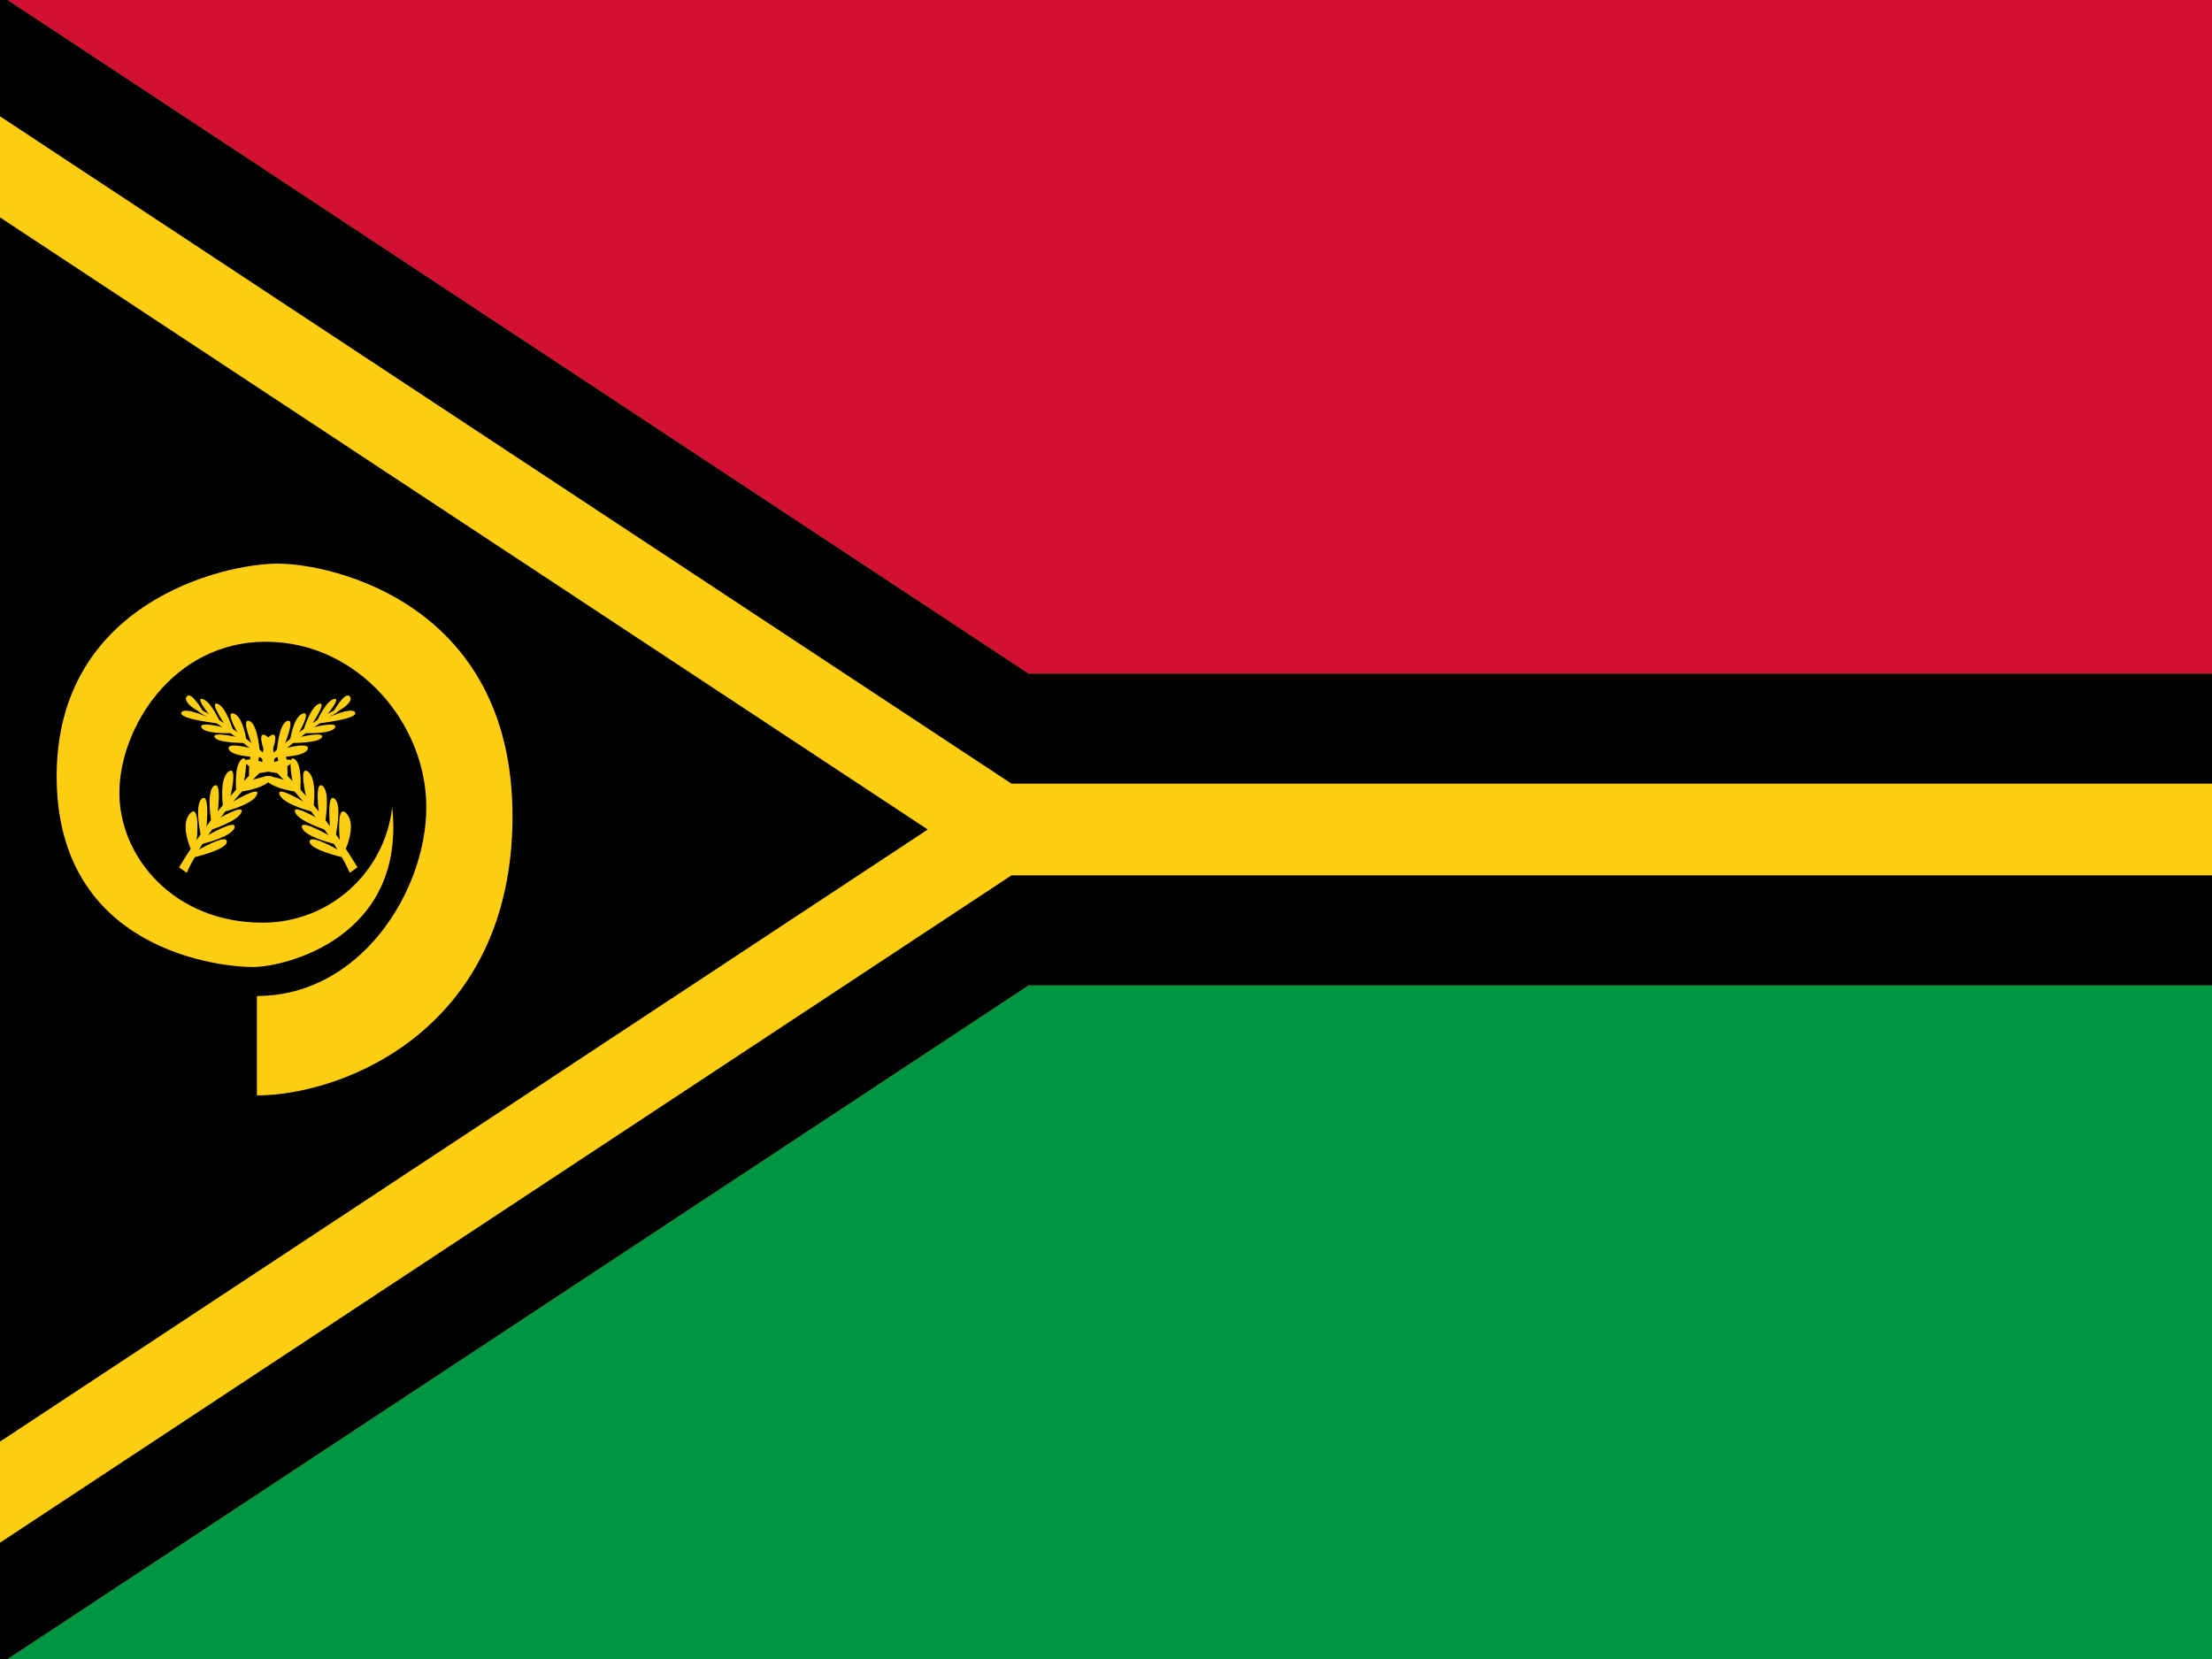
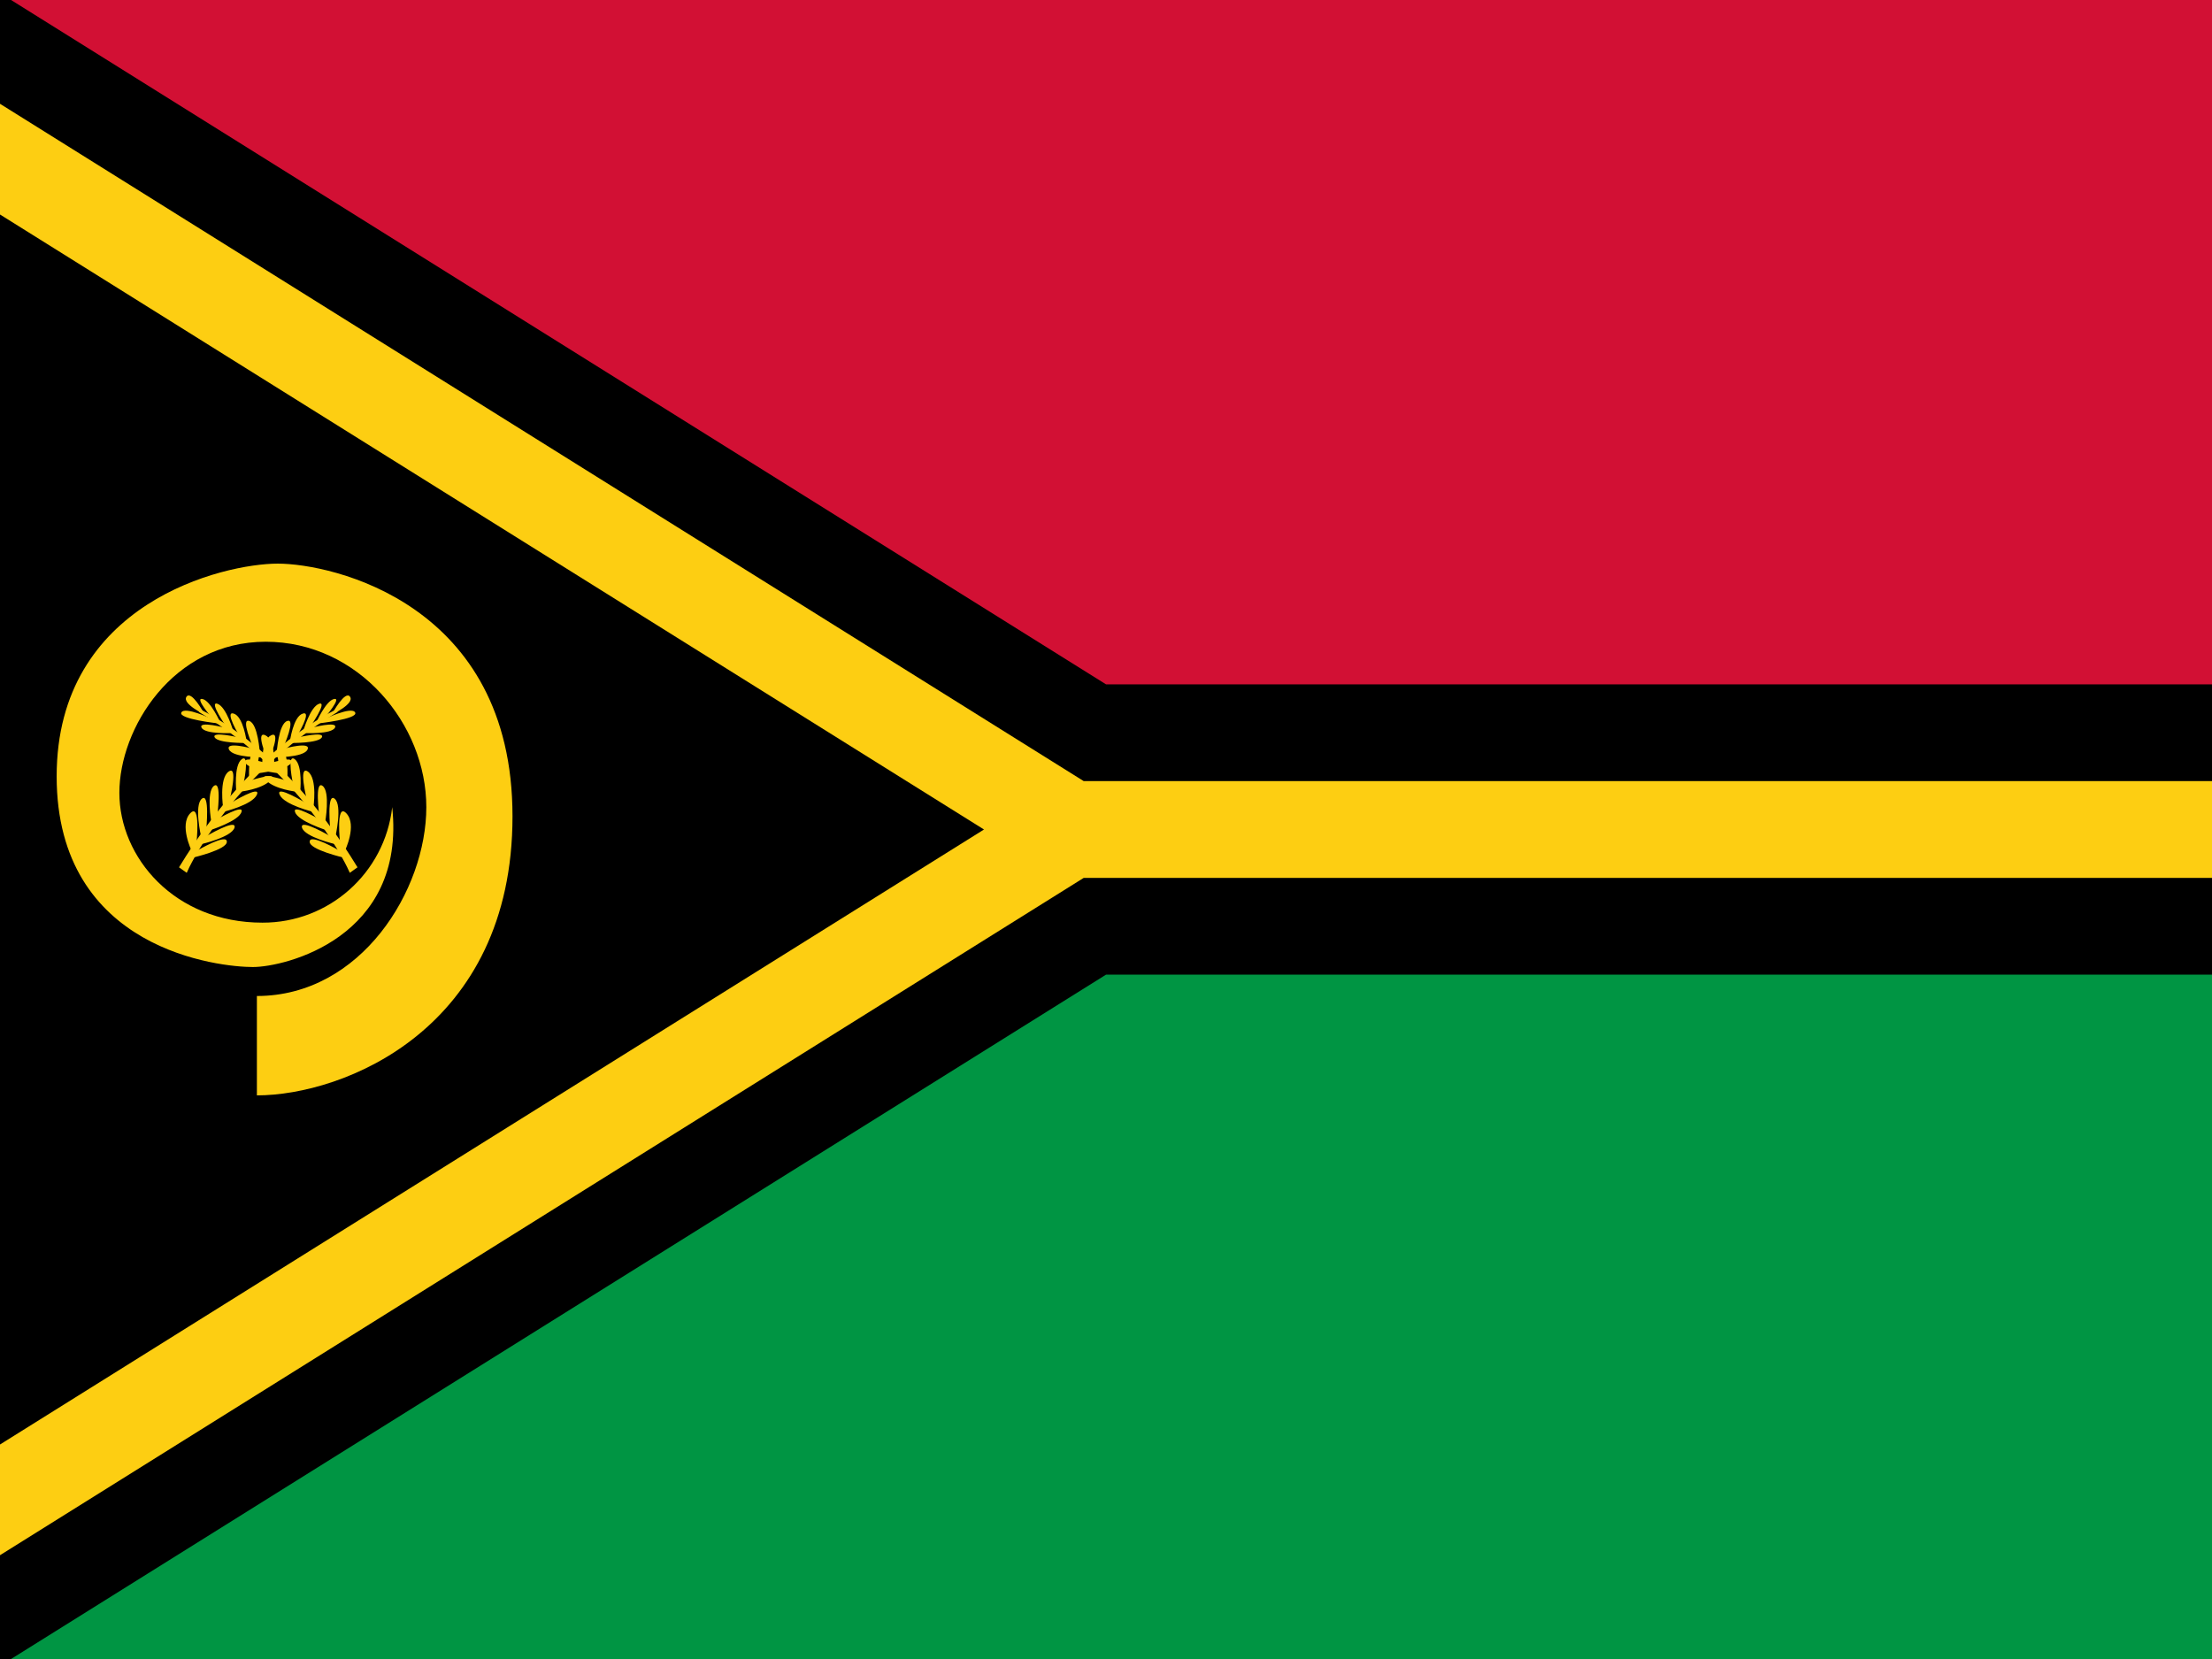
<svg xmlns="http://www.w3.org/2000/svg" xmlns:xlink="http://www.w3.org/1999/xlink" id="flag-icons-vu" viewBox="0 0 640 480">
  <g data-debord="1" transform="translate(-16 -12) scale(1.05)">
-     <defs>
-       <clipPath id="vu-a">
-         <path d="M0 0v475l420-195h480v-85H420Z" />
-       </clipPath>
-     </defs>
-     <path fill="#009543" d="M0 0h640v480H0z" />
-     <path fill="#d21034" d="M0 0h640v240H0z" />
-     <g clip-path="url(#vu-a)" transform="scale(.71111 1.01053)">
-       <path stroke="#fdce12" stroke-width="110" d="m0 0 420 195h480v85H420L0 475" />
-       <path fill="none" stroke="#000" stroke-width="60" d="m0 0 420 195h480m0 85H420L0 475" />
-     </g>
+     <path fill="#000" d="M0 0h640v480H0z" />
+     <path fill="#d21034" d="M0 0h640v200H320z" />
+     <path fill="#009543" d="M0 480h640V280H320z" />
+     <path fill="#fdce12" d="M0 30.506 313.858 226.667H640v26.667H313.858L0 449.494V418.989L286.382 240 0 61.011z" />
    <g fill="#fdce12" transform="translate(-22)scale(1.01053)">
-       <path d="M106.9 283v27c23.5 0 69.7-18 69.7-76.1 0-58.1-49.3-68.9-64-68.9-14.8 0-60.3 10.6-60.3 58 0 47.6 44.7 52 53.5 52 8.8 0 41.8-8 38-43.6a35.5 35.5 0 0 1-35.4 31.5c-24 0-39-17.8-39-35.4 0-17.6 14.6-41.2 39.9-41.2 25.3 0 43.8 22.5 43.8 45.1 0 22.7-17.8 51.5-46.2 51.5z" />
+       <path d="M106.9 283v27c23.5 0 69.7-18 69.7-76.1s-49.3-68.9-64-68.9-60.3 10.6-60.3 58c0 47.6 44.7 52 53.5 52s41.8-8 38-43.6a35.5 35.5 0 0 1-35.4 31.5c-24 0-39-17.8-39-35.4s14.6-41.2 39.9-41.2 43.8 22.5 43.8 45.1-17.8 51.5-46.2 51.5z" />
      <g id="vu-b">
        <path stroke="#fdce12" stroke-width=".8" d="m86.2 247.7 1.4 1s11.2-25.5 41.1-43.6c-3.8 2-23.8 12-42.5 42.6z" />
-         <path d="M89.1 243.3s-3.4-7-.4-10.2c3-3.1 1.7 8.3 1.7 8.3l1.3-1.9s-2-8.6.2-10.4c2.3-1.9 1.2 8.3 1.2 8.3l1.4-1.8s-1.5-8.4.7-10c2.3-1.6.9 8 .9 8l1.6-2s-1.2-8 1.5-9.9c2.7-1.9.3 7.6.3 7.6l1.8-2s-.8-7.3 1.5-9c2.3-1.6.4 7 .4 7l1.6-1.8s-.5-6.8 1.7-8.4c2.3-1.6.2 6.5.2 6.5l1.7-1.6s-.4-6.9 2.4-8.2c2.8-1.3-.5 6.4-.5 6.4l2-1.6s.5-8 2.9-8.7c2.4-.8-1 7-1 7l1.7-1.4s.9-6.8 3.5-7.6c2.7-.9-1.6 6.2-1.6 6.2l1.7-1.3s1.9-6.8 4.4-7.6c2.4-.7-2.6 6.5-2.6 6.5l1.7-1.2s2.7-6.2 5-6.6c2.1-.4-2.6 5.1-2.6 5.1l2.1-1.2s3.5-6.4 4.8-4.5c1.2 2-5 4.9-5 4.9l-2 1.2s7.5-3.6 8.4-1.8c.9 1.8-10.3 3-10.3 3l-1.8 1.2s7.5-2 6.6-.1c-1 1.9-8.4 1.5-8.4 1.5l-1.7 1.2s7.5-1.8 6.5 0c-1 1.6-8.3 1.5-8.3 1.5l-1.8 1.5s7.3-2 6.2.3c-1 2.2-9.4 2.1-9.4 2.1l-2 2s7.7-2.7 7-.6c-.6 2-9.4 3-9.4 3l-2 2s8.3-2.7 5.8-.2c-2.4 2.6-8.5 3.2-8.5 3.2l-2.3 3s8.2-5 7-2.2c-1.1 2.8-9.2 4.7-9.2 4.7l-1.6 2s7.4-4.3 6.6-2c-.7 2.5-8.6 5-8.6 5l-1.3 1.8s8.7-5.2 8-2.5c-.8 2.6-9.1 4.5-9.1 4.5l-1 1.7s8-4.7 8-2.4c.2 2.2-9.4 4.4-9.4 4.4z" />
+         <path d="M89.1 243.3s-3.4-7-.4-10.2 1.7 8.3 1.7 8.3l1.3-1.9s-2-8.6.2-10.4 1.2 8.3 1.2 8.3l1.4-1.8s-1.5-8.4.7-10 .9 8 .9 8l1.6-2s-1.2-8 1.5-9.9.3 7.6.3 7.6l1.8-2s-.8-7.3 1.5-9c2.3-1.6.4 7 .4 7l1.6-1.8s-.5-6.8 1.7-8.4.2 6.5.2 6.5l1.7-1.6s-.4-6.9 2.4-8.2-.5 6.4-.5 6.4l2-1.6s.5-8 2.9-8.7c2.4-.8-1 7-1 7l1.7-1.4s.9-6.8 3.5-7.6c2.7-.9-1.6 6.2-1.6 6.2l1.7-1.3s1.9-6.8 4.4-7.6c2.4-.7-2.6 6.5-2.6 6.5l1.7-1.2s2.7-6.2 5-6.6c2.1-.4-2.6 5.1-2.6 5.1l2.1-1.2s3.5-6.4 4.8-4.5-5 4.9-5 4.9l-2 1.2s7.5-3.6 8.4-1.8-10.3 3-10.3 3l-1.8 1.2s7.5-2 6.6-.1-8.4 1.5-8.4 1.5l-1.7 1.2s7.5-1.8 6.5 0c-1 1.6-8.3 1.5-8.3 1.5l-1.8 1.5s7.3-2 6.2.3-9.4 2.1-9.4 2.1l-2 2s7.7-2.7 7-.6c-.6 2-9.4 3-9.4 3l-2 2s8.3-2.7 5.8-.2c-2.4 2.6-8.5 3.2-8.5 3.2l-2.3 3s8.2-5 7-2.2-9.2 4.7-9.2 4.7l-1.6 2s7.4-4.3 6.6-2c-.7 2.5-8.6 5-8.6 5l-1.3 1.8s8.7-5.2 8-2.5c-.8 2.6-9.1 4.5-9.1 4.5l-1 1.7s8-4.7 8-2.4c.2 2.2-9.4 4.4-9.4 4.4z" />
      </g>
      <use xlink:href="#vu-b" width="100%" height="100%" transform="matrix(-1 0 0 1 220 0)" />
    </g>
  </g>
</svg>
